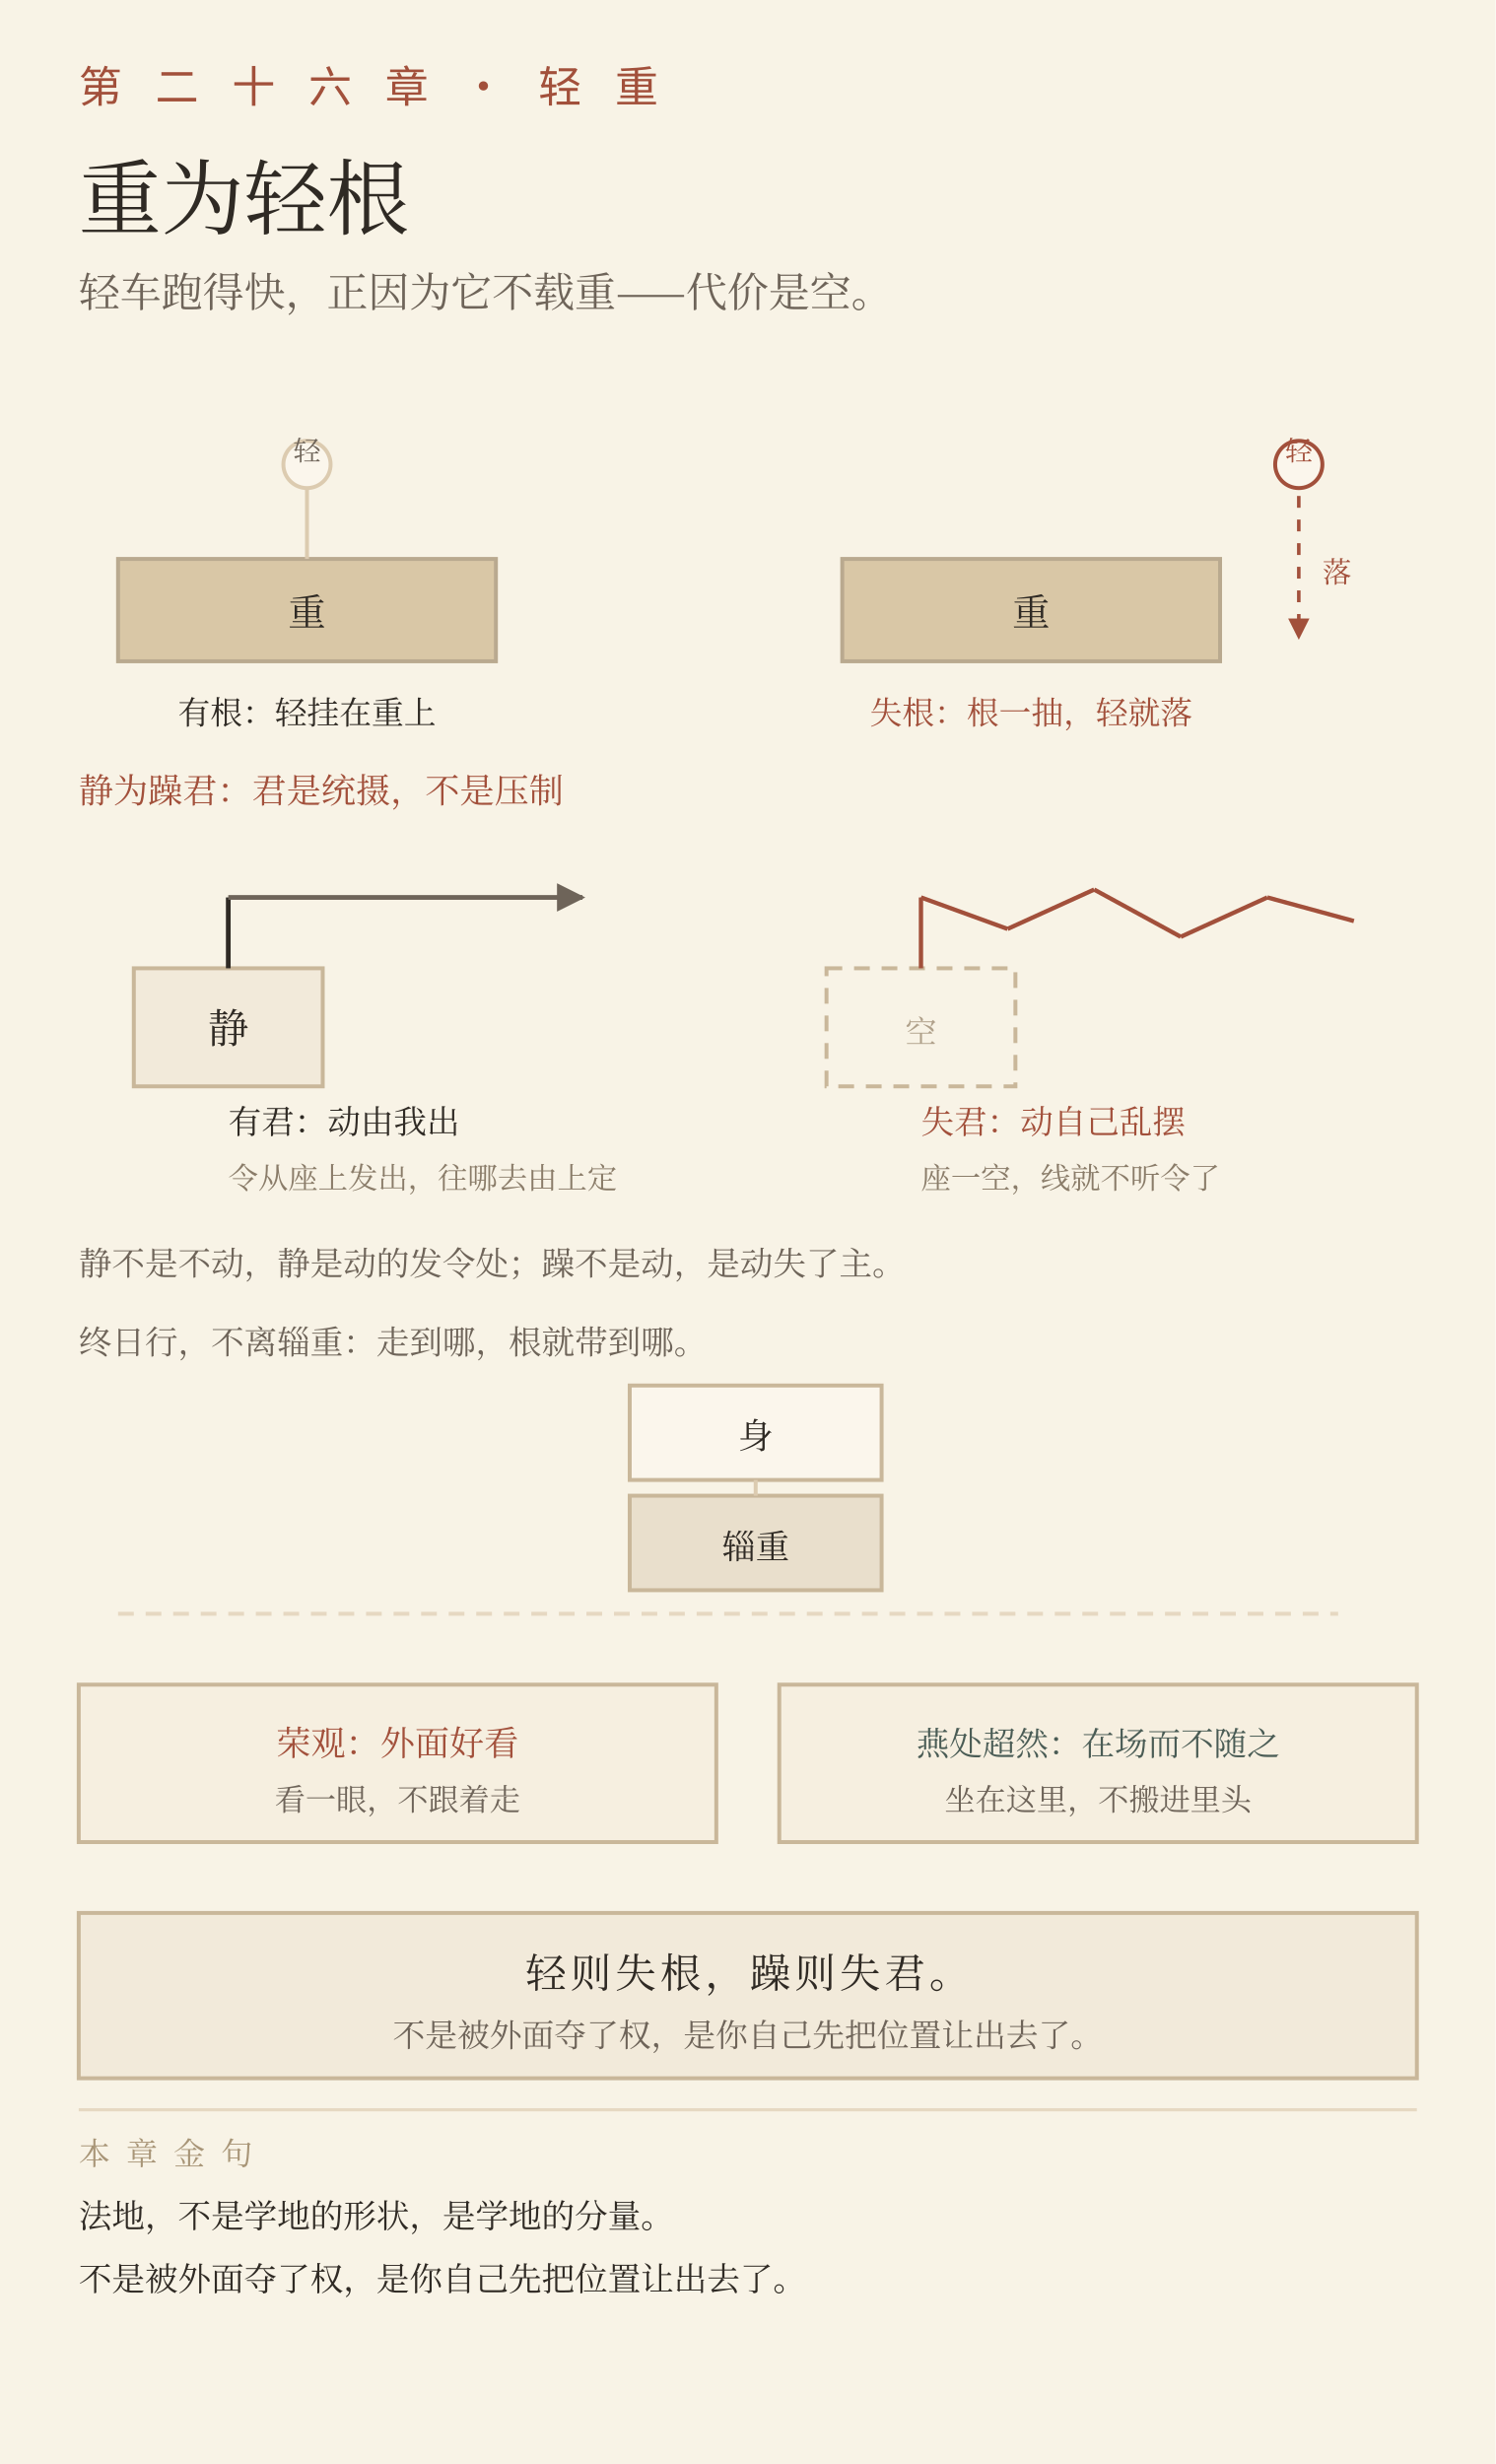
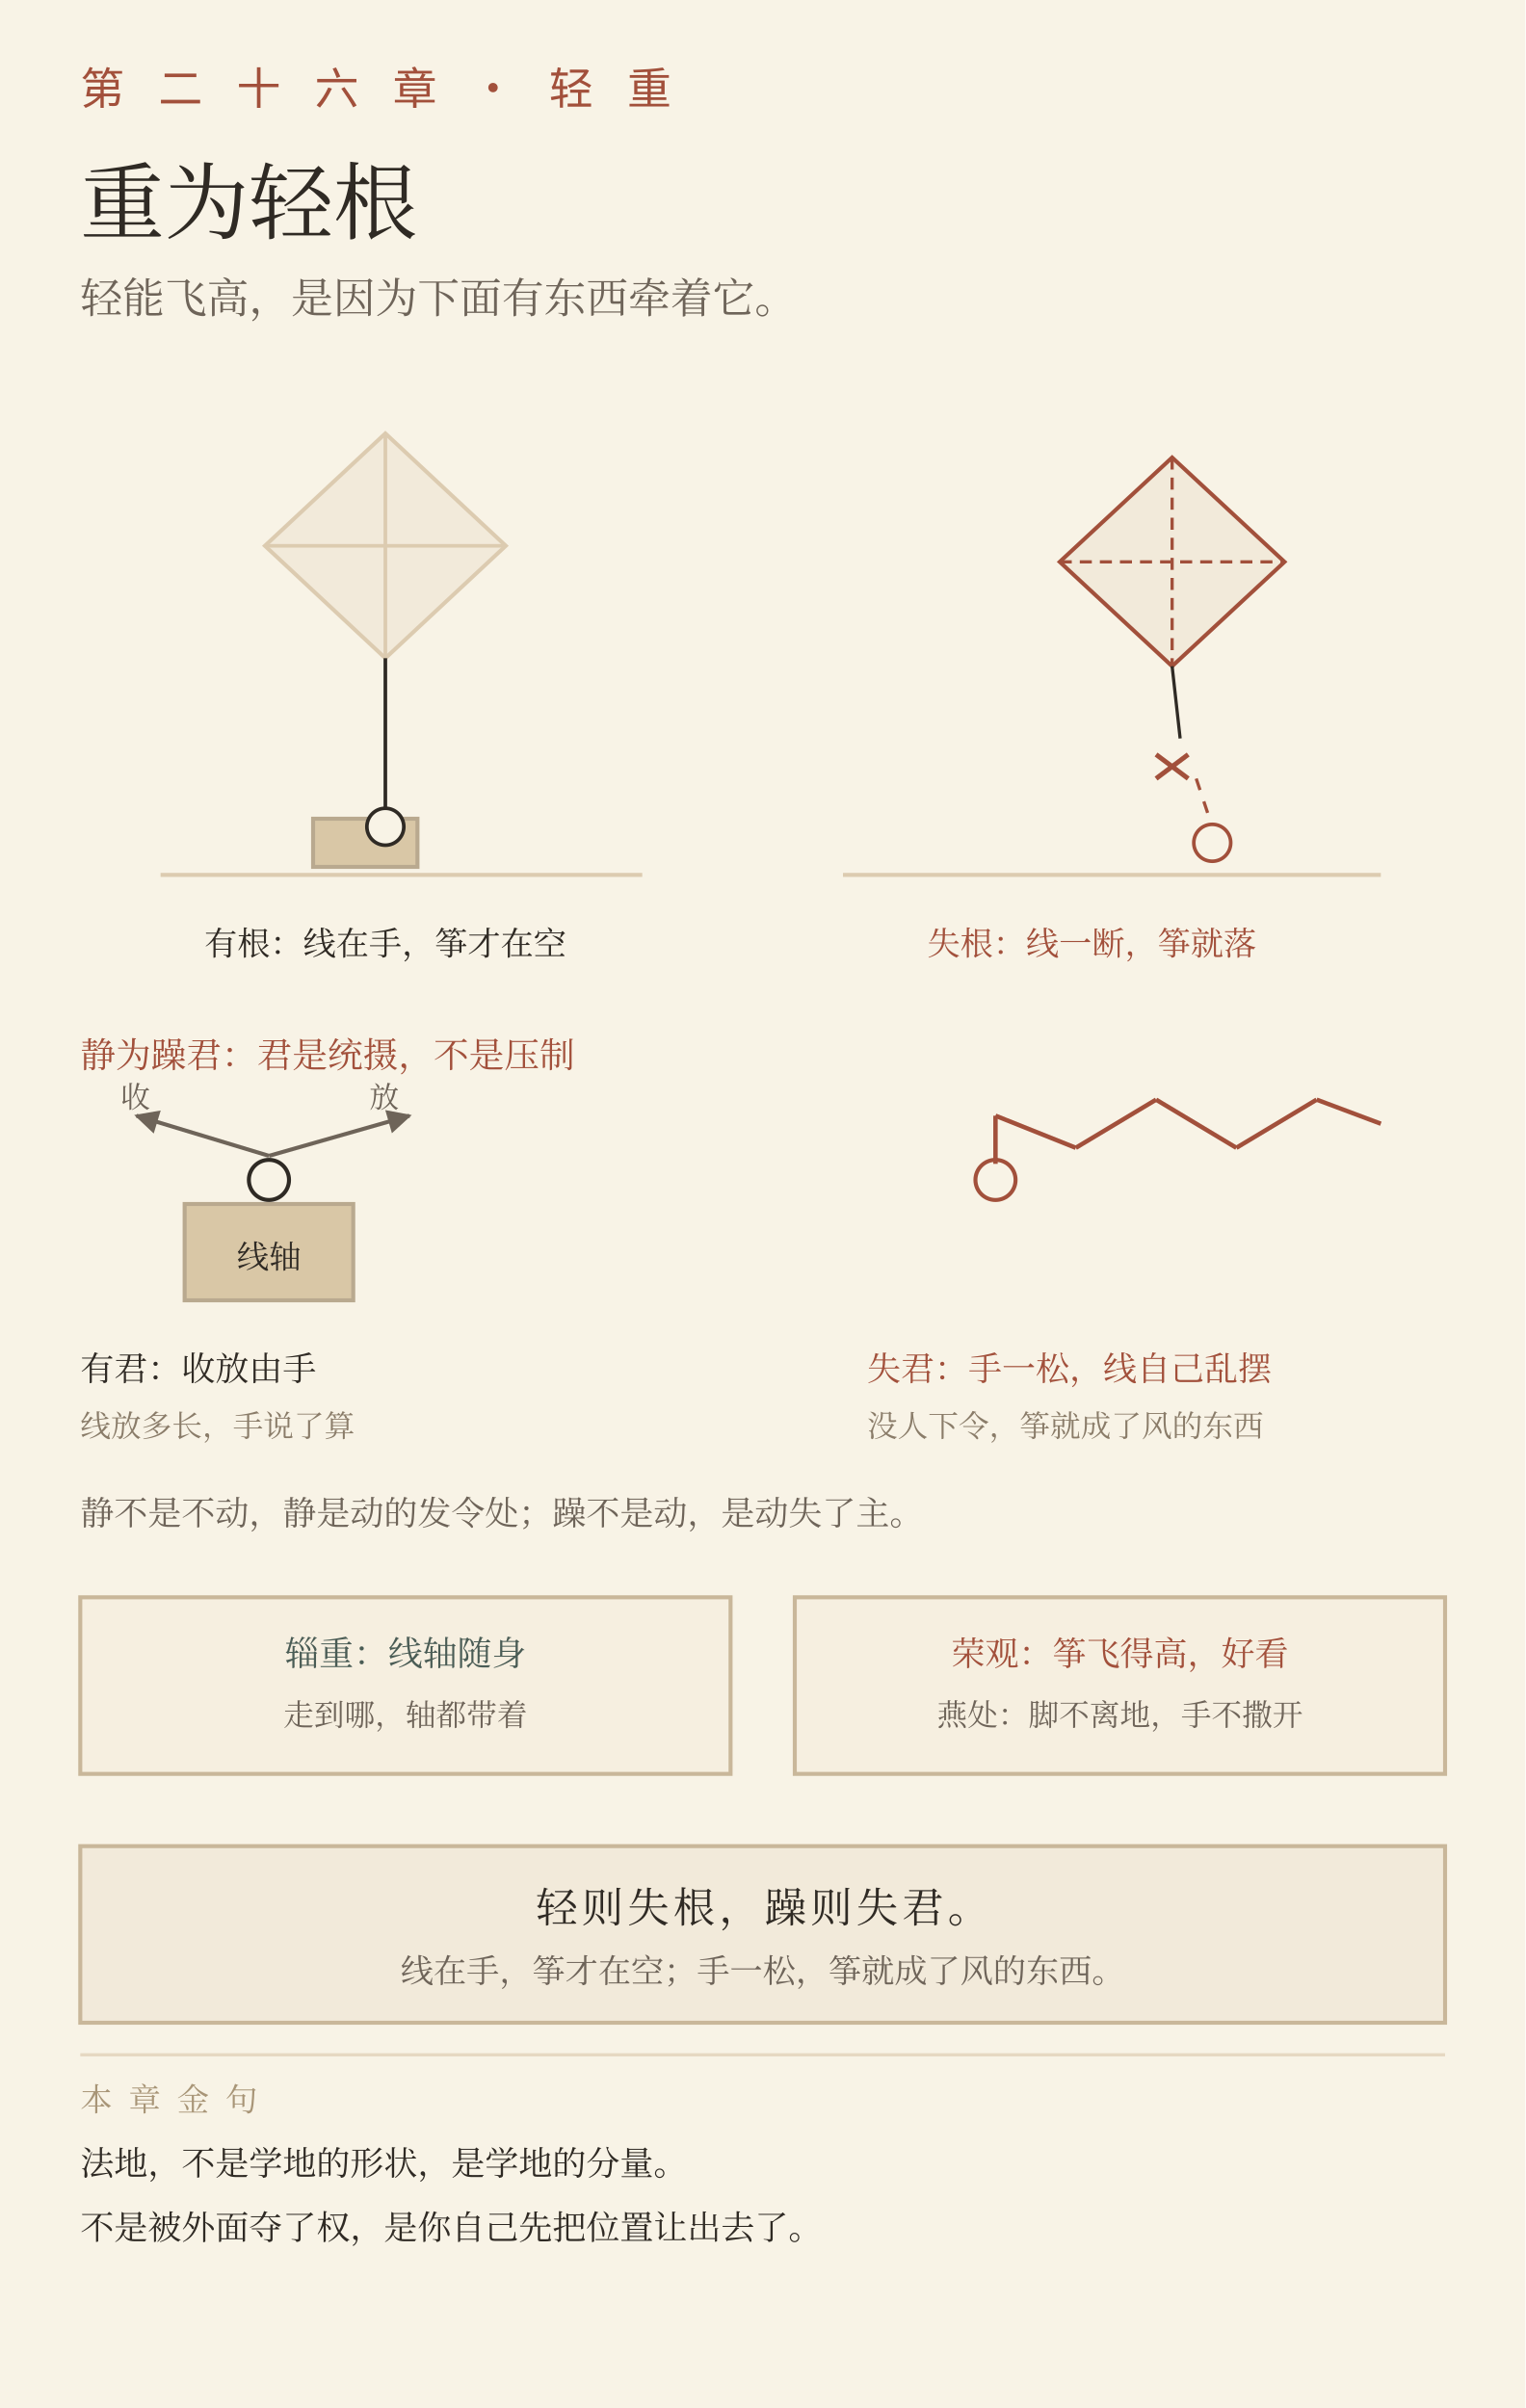
- <svg xmlns="http://www.w3.org/2000/svg" viewBox="0 0 380 626" role="img" aria-label="法地不是学地的形状，是学地的分量" font-family="'Noto Serif CJK SC','Noto Serif SC','Songti SC',serif">
+ <svg xmlns="http://www.w3.org/2000/svg" viewBox="0 0 380 600" role="img" aria-label="线在手，筝才在空" font-family="'Noto Serif CJK SC','Noto Serif SC','Songti SC',serif">
  <defs>
    <marker id="arr" viewBox="0 0 10 10" refX="9" refY="5" markerWidth="6" markerHeight="6" orient="auto">
      <path d="M0 0 L10 5 L0 10 z" fill="#6E6459" />
    </marker>
    <marker id="arr2" viewBox="0 0 10 10" refX="9" refY="5" markerWidth="6" markerHeight="6" orient="auto">
      <path d="M0 0 L10 5 L0 10 z" fill="#4A5C55" />
    </marker>
    <marker id="arrL" viewBox="0 0 10 10" refX="1" refY="5" markerWidth="6" markerHeight="6" orient="auto">
      <path d="M10 0 L0 5 L10 10 z" fill="#4A5C55" />
    </marker>
    <marker id="arrS" viewBox="0 0 10 10" refX="9" refY="5" markerWidth="6" markerHeight="6" orient="auto">
      <path d="M0 0 L10 5 L0 10 z" fill="#A2503B" />
    </marker>
  </defs>
-   <rect x="0" y="0" width="380" height="626" fill="#F8F3E6" />
+   <rect x="0" y="0" width="380" height="600" fill="#F8F3E6" />
  <text x="20" y="26" font-size="11" fill="#A2503B" font-family="'Noto Sans CJK SC','Noto Sans SC',sans-serif" letter-spacing="3">第 二 十 六 章 · 轻 重</text>
  <text x="20" y="58" font-size="21" fill="#2F2A24">重为轻根</text>
-   <text x="20" y="78" font-size="10.5" fill="#6E6459">轻车跑得快，正因为它不载重——代价是空。</text>
-   <rect x="30" y="142" width="96" height="26" fill="#D9C7A6" stroke="#B9A98F" stroke-width="1.0" />
-   <text x="78" y="159" font-size="9.6" fill="#2F2A24" text-anchor="middle">重</text>
-   <line x1="78" y1="142" x2="78" y2="124" stroke="#DCCBB0" stroke-width="1" />
-   <circle cx="78" cy="118" r="6" fill="#FBF6EC" stroke="#DCCBB0" stroke-width="1" />
-   <text x="78" y="117" font-size="7" fill="#6E6459" text-anchor="middle">轻</text>
-   <text x="78" y="184" font-size="8.2" fill="#2F2A24" text-anchor="middle">有根：轻挂在重上</text>
-   <rect x="214" y="142" width="96" height="26" fill="#D9C7A6" stroke="#B9A98F" stroke-width="1.0" />
-   <text x="262" y="159" font-size="9.6" fill="#2F2A24" text-anchor="middle">重</text>
-   <circle cx="330" cy="118" r="6" fill="#FBF6EC" stroke="#A2503B" stroke-width="1" />
-   <text x="330" y="117" font-size="7" fill="#A2503B" text-anchor="middle">轻</text>
-   <line x1="330" y1="126" x2="330" y2="162" stroke="#A2503B" stroke-width="0.9" stroke-dasharray="3 3" marker-end="url(#arrS)" />
-   <text x="336" y="148" font-size="7.4" fill="#A2503B">落</text>
-   <text x="262" y="184" font-size="8.2" fill="#A2503B" text-anchor="middle">失根：根一抽，轻就落</text>
-   <text x="20" y="204" font-size="8.8" fill="#A2503B">静为躁君：君是统摄，不是压制</text>
-   <rect x="34" y="246" width="48" height="30" fill="#F2EADA" stroke="#C9B79A" stroke-width="1.0" />
-   <text x="58" y="265" font-size="10.4" fill="#2F2A24" text-anchor="middle">静</text>
-   <line x1="58" y1="246" x2="58" y2="228" stroke="#2F2A24" stroke-width="1.2" />
-   <line x1="58" y1="228" x2="148" y2="228" stroke="#6E6459" stroke-width="1.2" marker-end="url(#arr)" />
-   <text x="58" y="288" font-size="8.4" fill="#2F2A24">有君：动由我出</text>
-   <text x="58" y="302" font-size="7.6" fill="#8A7C69">令从座上发出，往哪去由上定</text>
-   <rect x="210" y="246" width="48" height="30" fill="none" stroke="#C9B79A" stroke-width="1.0" stroke-dasharray="4 3" />
-   <text x="234" y="265" font-size="8.0" fill="#B0A18B" text-anchor="middle">空</text>
-   <line x1="234" y1="246" x2="234" y2="228" stroke="#A2503B" stroke-width="1.1" />
-   <line x1="234" y1="228" x2="256" y2="236" stroke="#A2503B" stroke-width="1.1" />
-   <line x1="256" y1="236" x2="278" y2="226" stroke="#A2503B" stroke-width="1.1" />
-   <line x1="278" y1="226" x2="300" y2="238" stroke="#A2503B" stroke-width="1.1" />
-   <line x1="300" y1="238" x2="322" y2="228" stroke="#A2503B" stroke-width="1.1" />
-   <line x1="322" y1="228" x2="344" y2="234" stroke="#A2503B" stroke-width="1.1" />
-   <text x="234" y="288" font-size="8.4" fill="#A2503B">失君：动自己乱摆</text>
-   <text x="234" y="302" font-size="7.6" fill="#8A7C69">座一空，线就不听令了</text>
-   <text x="20" y="324" font-size="8.4" fill="#6E6459">静不是不动，静是动的发令处；躁不是动，是动失了主。</text>
-   <text x="20" y="344" font-size="8.4" fill="#6E6459">终日行，不离辎重：走到哪，根就带到哪。</text>
-   <rect x="160" y="352" width="64" height="24" fill="#FBF6EC" stroke="#C9B79A" stroke-width="1.0" />
-   <text x="192" y="368" font-size="9" fill="#2F2A24" text-anchor="middle">身</text>
-   <rect x="160" y="380" width="64" height="24" fill="#E9DFCC" stroke="#C9B79A" stroke-width="1.0" />
-   <text x="192" y="396" font-size="8.6" fill="#2F2A24" text-anchor="middle">辎重</text>
-   <line x1="192" y1="376" x2="192" y2="380" stroke="#DCCBB0" stroke-width="1" />
-   <line x1="30" y1="410" x2="340" y2="410" stroke="#E6D8C2" stroke-width="1" stroke-dasharray="4 3" />
-   <rect x="20" y="428" width="162" height="40" fill="#F6EFE0" stroke="#C9B79A" stroke-width="1.0" />
-   <text x="101" y="446" font-size="8.8" fill="#A2503B" text-anchor="middle">荣观：外面好看</text>
-   <text x="101" y="460" font-size="7.8" fill="#6E6459" text-anchor="middle">看一眼，不跟着走</text>
-   <rect x="198" y="428" width="162" height="40" fill="#F6EFE0" stroke="#C9B79A" stroke-width="1.0" />
-   <text x="279" y="446" font-size="8.4" fill="#4A5C55" text-anchor="middle">燕处超然：在场而不随之</text>
-   <text x="279" y="460" font-size="7.8" fill="#6E6459" text-anchor="middle">坐在这里，不搬进里头</text>
-   <rect x="20" y="486" width="340" height="42" fill="#F2EADA" stroke="#C9B79A" stroke-width="1.0" />
-   <text x="190" y="505" font-size="10.4" fill="#2F2A24" text-anchor="middle" letter-spacing="1">轻则失根，躁则失君。</text>
-   <text x="190" y="520" font-size="8.2" fill="#6E6459" text-anchor="middle">不是被外面夺了权，是你自己先把位置让出去了。</text>
-   <line x1="20" y1="536" x2="360" y2="536" stroke="#E6D8C2" stroke-width="0.8" />
-   <text x="20" y="550" font-size="8.0" fill="#A89577" letter-spacing="1">本 章 金 句</text>
-   <text x="20" y="566" font-size="8.4" fill="#2F2A24">法地，不是学地的形状，是学地的分量。</text>
-   <text x="20" y="582" font-size="8.4" fill="#2F2A24">不是被外面夺了权，是你自己先把位置让出去了。</text>
+   <text x="20" y="78" font-size="10.5" fill="#6E6459">轻能飞高，是因为下面有东西牵着它。</text>
+   <polygon points="96,108 126,136 96,164 66,136" fill="#F2EADA" stroke="#DCCBB0" stroke-width="1" />
+   <line x1="66" y1="136" x2="126" y2="136" stroke="#DCCBB0" stroke-width="0.9" />
+   <line x1="96" y1="108" x2="96" y2="164" stroke="#DCCBB0" stroke-width="0.9" />
+   <line x1="96" y1="164" x2="96" y2="206" stroke="#2F2A24" stroke-width="0.9" />
+   <rect x="78" y="204" width="26" height="12" fill="#D9C7A6" stroke="#B9A98F" stroke-width="1.0" />
+   <circle cx="96" cy="206" r="4.6" fill="#F8F3E6" stroke="#2F2A24" stroke-width="0.9" />
+   <line x1="40" y1="218" x2="160" y2="218" stroke="#DCCBB0" stroke-width="1" />
+   <text x="96" y="238" font-size="8.2" fill="#2F2A24" text-anchor="middle">有根：线在手，筝才在空</text>
+   <polygon points="292,114 320,140 292,166 264,140" fill="#F2EADA" stroke="#A2503B" stroke-width="1" />
+   <line x1="264" y1="140" x2="320" y2="140" stroke="#A2503B" stroke-width="0.8" stroke-dasharray="3 2" />
+   <line x1="292" y1="114" x2="292" y2="166" stroke="#A2503B" stroke-width="0.8" stroke-dasharray="3 2" />
+   <line x1="292" y1="166" x2="294" y2="184" stroke="#2F2A24" stroke-width="0.8" />
+   <line x1="298" y1="194" x2="302" y2="206" stroke="#A2503B" stroke-width="0.8" stroke-dasharray="3 3" />
+   <line x1="288" y1="188" x2="296" y2="194" stroke="#A2503B" stroke-width="1.2" />
+   <line x1="296" y1="188" x2="288" y2="194" stroke="#A2503B" stroke-width="1.2" />
+   <circle cx="302" cy="210" r="4.6" fill="#F8F3E6" stroke="#A2503B" stroke-width="0.9" />
+   <line x1="210" y1="218" x2="344" y2="218" stroke="#DCCBB0" stroke-width="1" />
+   <text x="272" y="238" font-size="8.2" fill="#A2503B" text-anchor="middle">失根：线一断，筝就落</text>
+   <text x="20" y="266" font-size="8.8" fill="#A2503B">静为躁君：君是统摄，不是压制</text>
+   <rect x="46" y="300" width="42" height="24" fill="#D9C7A6" stroke="#B9A98F" stroke-width="1.0" />
+   <text x="67" y="316" font-size="8.0" fill="#2F2A24" text-anchor="middle">线轴</text>
+   <circle cx="67" cy="294" r="5" fill="#F8F3E6" stroke="#2F2A24" stroke-width="1" />
+   <line x1="67" y1="288" x2="34" y2="278" stroke="#6E6459" stroke-width="1.0" marker-end="url(#arr)" />
+   <line x1="67" y1="288" x2="102" y2="278" stroke="#6E6459" stroke-width="1.0" marker-end="url(#arr)" />
+   <text x="30" y="276" font-size="7.4" fill="#6E6459">收</text>
+   <text x="92" y="276" font-size="7.4" fill="#6E6459">放</text>
+   <text x="20" y="344" font-size="8.4" fill="#2F2A24">有君：收放由手</text>
+   <text x="20" y="358" font-size="7.6" fill="#8A7C69">线放多长，手说了算</text>
+   <circle cx="248" cy="294" r="5" fill="#F8F3E6" stroke="#A2503B" stroke-width="1" />
+   <line x1="248" y1="290" x2="248" y2="278" stroke="#A2503B" stroke-width="1.1" />
+   <line x1="248" y1="278" x2="268" y2="286" stroke="#A2503B" stroke-width="1.1" />
+   <line x1="268" y1="286" x2="288" y2="274" stroke="#A2503B" stroke-width="1.1" />
+   <line x1="288" y1="274" x2="308" y2="286" stroke="#A2503B" stroke-width="1.1" />
+   <line x1="308" y1="286" x2="328" y2="274" stroke="#A2503B" stroke-width="1.1" />
+   <line x1="328" y1="274" x2="344" y2="280" stroke="#A2503B" stroke-width="1.1" />
+   <text x="216" y="344" font-size="8.4" fill="#A2503B">失君：手一松，线自己乱摆</text>
+   <text x="216" y="358" font-size="7.6" fill="#8A7C69">没人下令，筝就成了风的东西</text>
+   <text x="20" y="380" font-size="8.4" fill="#6E6459">静不是不动，静是动的发令处；躁不是动，是动失了主。</text>
+   <rect x="20" y="398" width="162" height="44" fill="#F6EFE0" stroke="#C9B79A" stroke-width="1.0" />
+   <text x="101" y="415" font-size="8.6" fill="#4A5C55" text-anchor="middle">辎重：线轴随身</text>
+   <text x="101" y="430" font-size="7.6" fill="#6E6459" text-anchor="middle">走到哪，轴都带着</text>
+   <rect x="198" y="398" width="162" height="44" fill="#F6EFE0" stroke="#C9B79A" stroke-width="1.0" />
+   <text x="279" y="415" font-size="8.4" fill="#A2503B" text-anchor="middle">荣观：筝飞得高，好看</text>
+   <text x="279" y="430" font-size="7.6" fill="#6E6459" text-anchor="middle">燕处：脚不离地，手不撒开</text>
+   <rect x="20" y="460" width="340" height="44" fill="#F2EADA" stroke="#C9B79A" stroke-width="1.0" />
+   <text x="190" y="479" font-size="10.4" fill="#2F2A24" text-anchor="middle" letter-spacing="1">轻则失根，躁则失君。</text>
+   <text x="190" y="494" font-size="8.2" fill="#6E6459" text-anchor="middle">线在手，筝才在空；手一松，筝就成了风的东西。</text>
+   <line x1="20" y1="512" x2="360" y2="512" stroke="#E6D8C2" stroke-width="0.8" />
+   <text x="20" y="526" font-size="8.0" fill="#A89577" letter-spacing="1">本 章 金 句</text>
+   <text x="20" y="542" font-size="8.4" fill="#2F2A24">法地，不是学地的形状，是学地的分量。</text>
+   <text x="20" y="558" font-size="8.4" fill="#2F2A24">不是被外面夺了权，是你自己先把位置让出去了。</text>
</svg>
